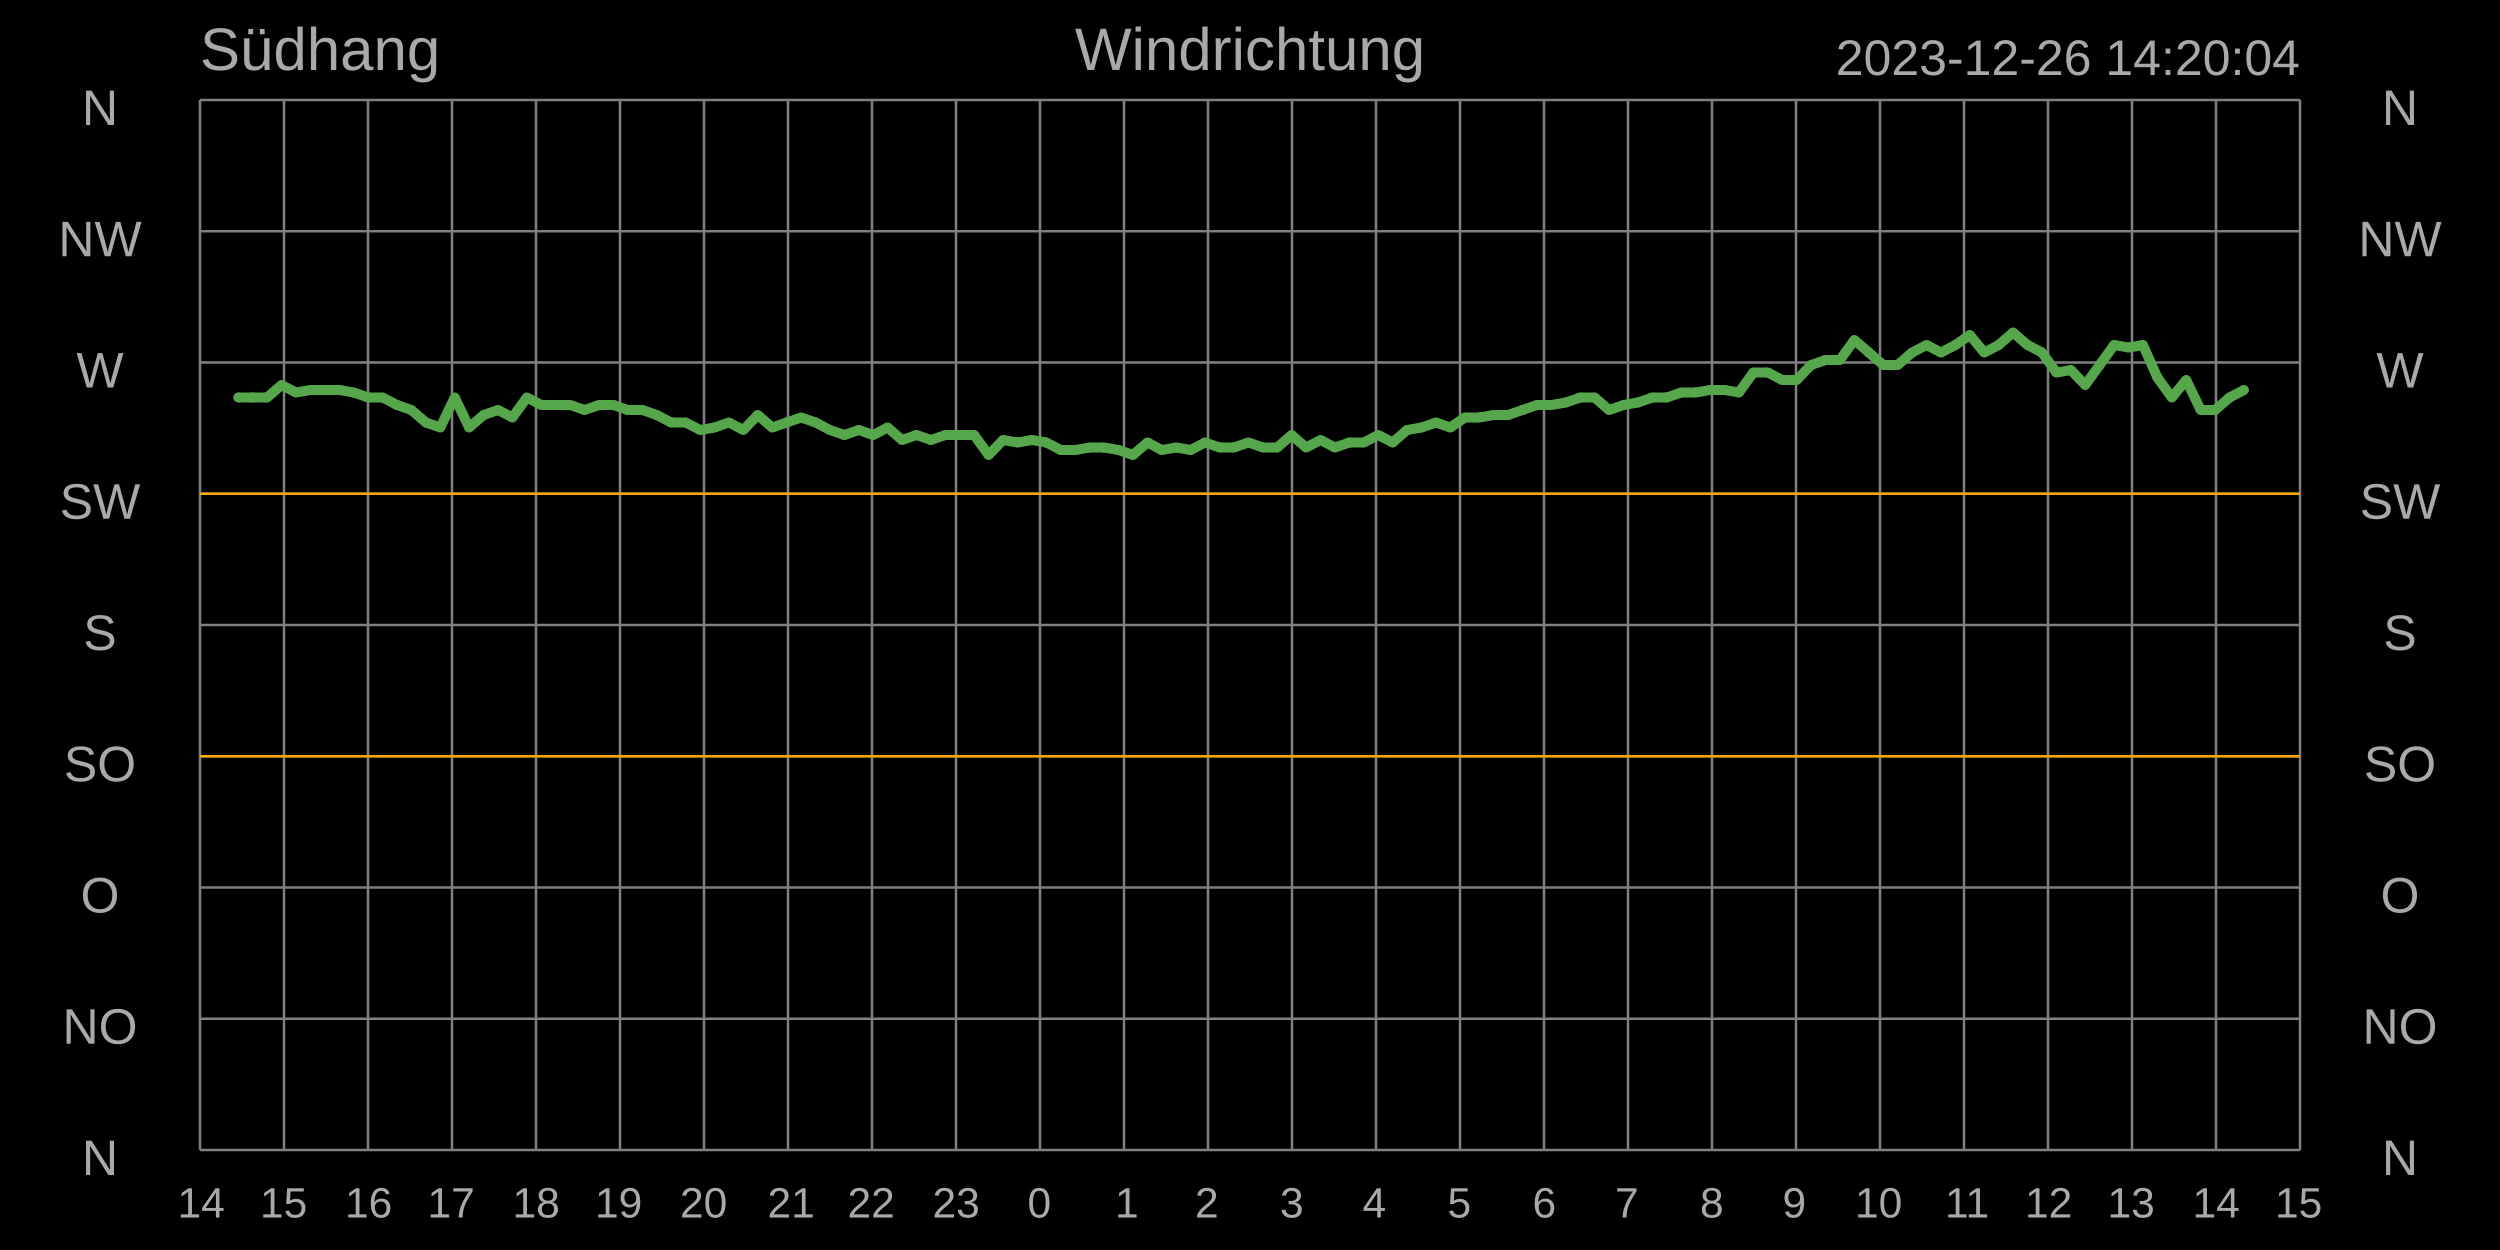
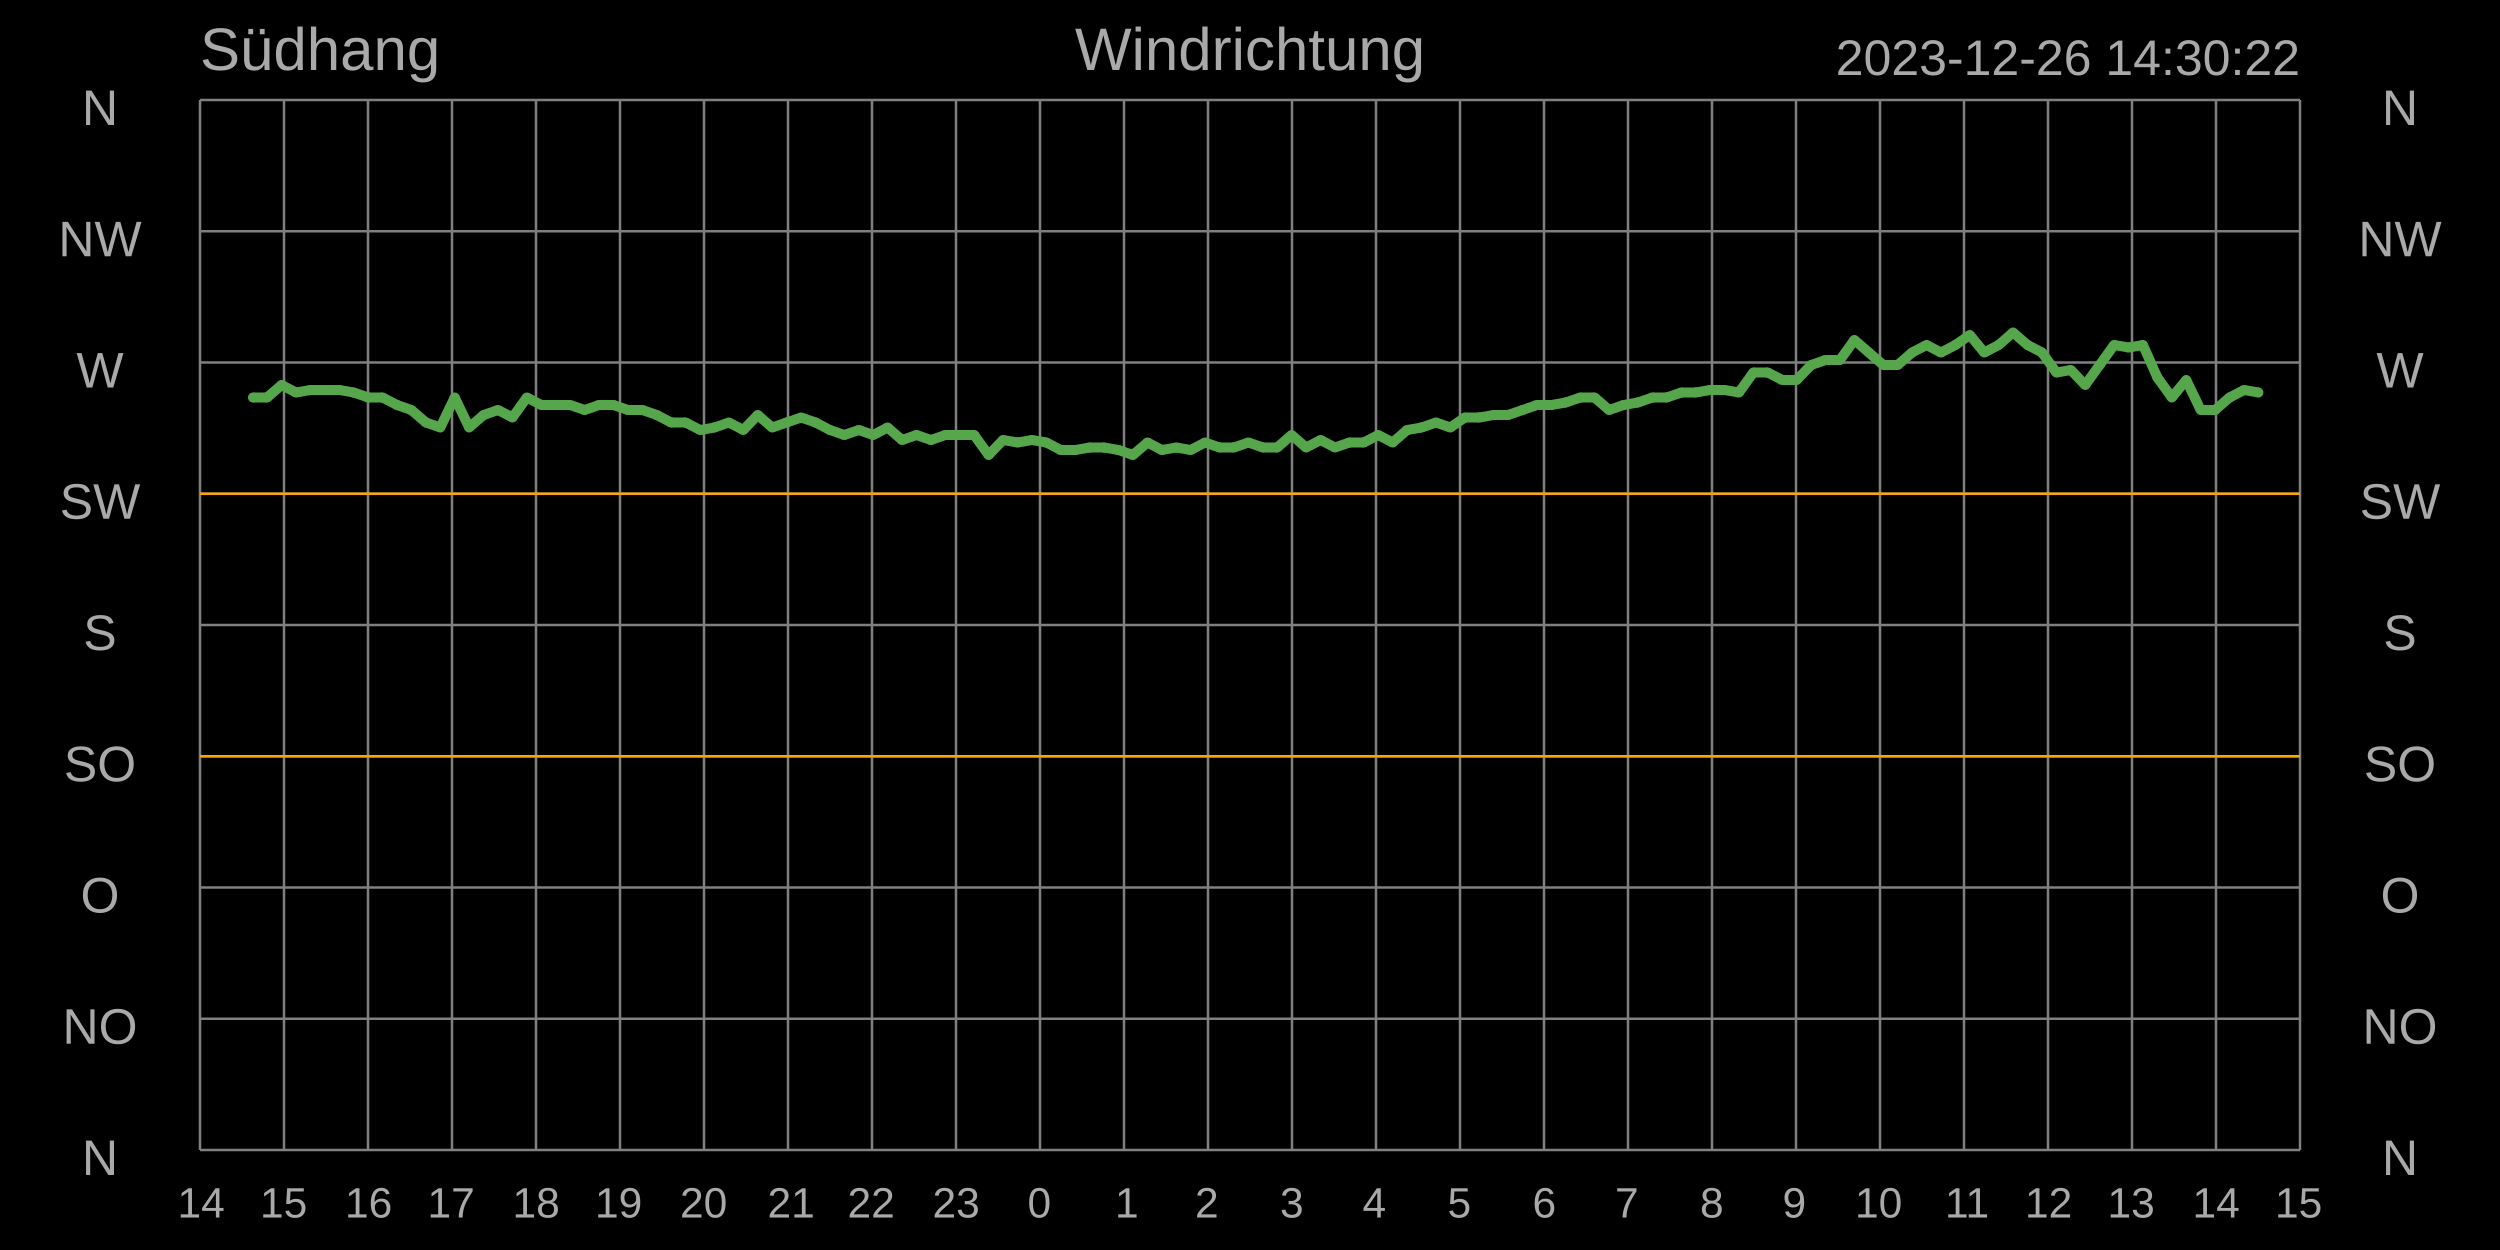
<svg xmlns="http://www.w3.org/2000/svg" baseProfile="full" height="500" version="1.1" width="1000">
  <defs />
  <rect fill="#000000" height="500" width="1000" x="0" y="0" />
  <line stroke="#808080" x1="80" x2="920" y1="40.0" y2="40.0" />
  <line stroke="#808080" x1="80" x2="920" y1="92.5" y2="92.5" />
  <line stroke="#808080" x1="80" x2="920" y1="145.0" y2="145.0" />
  <line stroke="#808080" x1="80" x2="920" y1="197.5" y2="197.5" />
  <line stroke="#808080" x1="80" x2="920" y1="250.0" y2="250.0" />
  <line stroke="#808080" x1="80" x2="920" y1="302.5" y2="302.5" />
  <line stroke="#808080" x1="80" x2="920" y1="355.0" y2="355.0" />
  <line stroke="#808080" x1="80" x2="920" y1="407.5" y2="407.5" />
  <line stroke="#808080" x1="80" x2="920" y1="460.0" y2="460.0" />
  <line stroke="#808080" x1="80.0" x2="80.0" y1="40" y2="460" />
  <line stroke="#808080" x1="113.6" x2="113.6" y1="40" y2="460" />
  <line stroke="#808080" x1="147.2" x2="147.2" y1="40" y2="460" />
  <line stroke="#808080" x1="180.8" x2="180.8" y1="40" y2="460" />
  <line stroke="#808080" x1="214.4" x2="214.4" y1="40" y2="460" />
  <line stroke="#808080" x1="248" x2="248" y1="40" y2="460" />
  <line stroke="#808080" x1="281.6" x2="281.6" y1="40" y2="460" />
  <line stroke="#808080" x1="315.2" x2="315.2" y1="40" y2="460" />
  <line stroke="#808080" x1="348.8" x2="348.8" y1="40" y2="460" />
  <line stroke="#808080" x1="382.4" x2="382.4" y1="40" y2="460" />
  <line stroke="#808080" x1="416" x2="416" y1="40" y2="460" />
  <line stroke="#808080" x1="449.6" x2="449.6" y1="40" y2="460" />
  <line stroke="#808080" x1="483.2" x2="483.2" y1="40" y2="460" />
  <line stroke="#808080" x1="516.8" x2="516.8" y1="40" y2="460" />
  <line stroke="#808080" x1="550.4" x2="550.4" y1="40" y2="460" />
  <line stroke="#808080" x1="584" x2="584" y1="40" y2="460" />
  <line stroke="#808080" x1="617.6" x2="617.6" y1="40" y2="460" />
  <line stroke="#808080" x1="651.2" x2="651.2" y1="40" y2="460" />
  <line stroke="#808080" x1="684.8" x2="684.8" y1="40" y2="460" />
  <line stroke="#808080" x1="718.4" x2="718.4" y1="40" y2="460" />
  <line stroke="#808080" x1="752" x2="752" y1="40" y2="460" />
  <line stroke="#808080" x1="785.6" x2="785.6" y1="40" y2="460" />
  <line stroke="#808080" x1="819.2" x2="819.2" y1="40" y2="460" />
  <line stroke="#808080" x1="852.8" x2="852.8" y1="40" y2="460" />
  <line stroke="#808080" x1="886.4" x2="886.4" y1="40" y2="460" />
  <line stroke="#808080" x1="920" x2="920" y1="40" y2="460" />
  <text fill="#A9A9A9" font-size="20px" style="font-family:Arial" text-anchor="middle" x="40.0" y="50.0"> N</text>
  <text fill="#A9A9A9" font-size="20px" style="font-family:Arial" text-anchor="middle" x="40.0" y="102.5">NW</text>
  <text fill="#A9A9A9" font-size="20px" style="font-family:Arial" text-anchor="middle" x="40.0" y="155.0"> W</text>
  <text fill="#A9A9A9" font-size="20px" style="font-family:Arial" text-anchor="middle" x="40.0" y="207.5">SW</text>
  <text fill="#A9A9A9" font-size="20px" style="font-family:Arial" text-anchor="middle" x="40.0" y="260.0"> S</text>
  <text fill="#A9A9A9" font-size="20px" style="font-family:Arial" text-anchor="middle" x="40.0" y="312.5">SO</text>
  <text fill="#A9A9A9" font-size="20px" style="font-family:Arial" text-anchor="middle" x="40.0" y="365.0"> O</text>
  <text fill="#A9A9A9" font-size="20px" style="font-family:Arial" text-anchor="middle" x="40.0" y="417.5">NO</text>
  <text fill="#A9A9A9" font-size="20px" style="font-family:Arial" text-anchor="middle" x="40.0" y="470.0"> N</text>
  <text fill="#A9A9A9" font-size="20px" style="font-family:Arial" text-anchor="middle" x="960.0" y="50.0"> N</text>
  <text fill="#A9A9A9" font-size="20px" style="font-family:Arial" text-anchor="middle" x="960.0" y="102.5">NW</text>
  <text fill="#A9A9A9" font-size="20px" style="font-family:Arial" text-anchor="middle" x="960.0" y="155.0"> W</text>
  <text fill="#A9A9A9" font-size="20px" style="font-family:Arial" text-anchor="middle" x="960.0" y="207.5">SW</text>
  <text fill="#A9A9A9" font-size="20px" style="font-family:Arial" text-anchor="middle" x="960.0" y="260.0"> S</text>
  <text fill="#A9A9A9" font-size="20px" style="font-family:Arial" text-anchor="middle" x="960.0" y="312.5">SO</text>
  <text fill="#A9A9A9" font-size="20px" style="font-family:Arial" text-anchor="middle" x="960.0" y="365.0"> O</text>
  <text fill="#A9A9A9" font-size="20px" style="font-family:Arial" text-anchor="middle" x="960.0" y="417.5">NO</text>
  <text fill="#A9A9A9" font-size="20px" style="font-family:Arial" text-anchor="middle" x="960.0" y="470.0"> N</text>
  <text fill="#A9A9A9" font-size="17px" style="font-family:Arial" text-anchor="start" x="71" y="487">14</text>
  <text fill="#A9A9A9" font-size="17px" style="font-family:Arial" text-anchor="start" x="104" y="487">15</text>
  <text fill="#A9A9A9" font-size="17px" style="font-family:Arial" text-anchor="start" x="138" y="487">16</text>
  <text fill="#A9A9A9" font-size="17px" style="font-family:Arial" text-anchor="start" x="171" y="487">17</text>
  <text fill="#A9A9A9" font-size="17px" style="font-family:Arial" text-anchor="start" x="205" y="487">18</text>
  <text fill="#A9A9A9" font-size="17px" style="font-family:Arial" text-anchor="start" x="238" y="487">19</text>
  <text fill="#A9A9A9" font-size="17px" style="font-family:Arial" text-anchor="start" x="272" y="487">20</text>
  <text fill="#A9A9A9" font-size="17px" style="font-family:Arial" text-anchor="start" x="307" y="487">21</text>
  <text fill="#A9A9A9" font-size="17px" style="font-family:Arial" text-anchor="start" x="339" y="487">22</text>
  <text fill="#A9A9A9" font-size="17px" style="font-family:Arial" text-anchor="start" x="373" y="487">23</text>
  <text fill="#A9A9A9" font-size="17px" style="font-family:Arial" text-anchor="start" x="411" y="487">0</text>
  <text fill="#A9A9A9" font-size="17px" style="font-family:Arial" text-anchor="start" x="446" y="487">1</text>
  <text fill="#A9A9A9" font-size="17px" style="font-family:Arial" text-anchor="start" x="478" y="487">2</text>
  <text fill="#A9A9A9" font-size="17px" style="font-family:Arial" text-anchor="start" x="512" y="487">3</text>
  <text fill="#A9A9A9" font-size="17px" style="font-family:Arial" text-anchor="start" x="545" y="487">4</text>
  <text fill="#A9A9A9" font-size="17px" style="font-family:Arial" text-anchor="start" x="579" y="487">5</text>
  <text fill="#A9A9A9" font-size="17px" style="font-family:Arial" text-anchor="start" x="613" y="487">6</text>
  <text fill="#A9A9A9" font-size="17px" style="font-family:Arial" text-anchor="start" x="646" y="487">7</text>
  <text fill="#A9A9A9" font-size="17px" style="font-family:Arial" text-anchor="start" x="680" y="487">8</text>
  <text fill="#A9A9A9" font-size="17px" style="font-family:Arial" text-anchor="start" x="713" y="487">9</text>
  <text fill="#A9A9A9" font-size="17px" style="font-family:Arial" text-anchor="start" x="742" y="487">10</text>
  <text fill="#A9A9A9" font-size="17px" style="font-family:Arial" text-anchor="start" x="778" y="487">11</text>
  <text fill="#A9A9A9" font-size="17px" style="font-family:Arial" text-anchor="start" x="810" y="487">12</text>
  <text fill="#A9A9A9" font-size="17px" style="font-family:Arial" text-anchor="start" x="843" y="487">13</text>
  <text fill="#A9A9A9" font-size="17px" style="font-family:Arial" text-anchor="start" x="877" y="487">14</text>
  <text fill="#A9A9A9" font-size="17px" style="font-family:Arial" text-anchor="start" x="910" y="487">15</text>
  <line stroke="#FFA500" x1="80" x2="920" y1="302.5" y2="302.5" />
  <line stroke="#FFA500" x1="80" x2="920" y1="197.5" y2="197.5" />
-   <circle cx="95.307" cy="159" fill="#56a64b" r="2" />
  <circle cx="101.196" cy="159" fill="#56a64b" r="2" />
  <circle cx="106.852" cy="159" fill="#56a64b" r="2" />
  <circle cx="112.62" cy="154" fill="#56a64b" r="2" />
  <circle cx="118.397" cy="157" fill="#56a64b" r="2" />
  <circle cx="124.165" cy="156" fill="#56a64b" r="2" />
  <circle cx="129.943" cy="156" fill="#56a64b" r="2" />
  <circle cx="135.711" cy="156" fill="#56a64b" r="2" />
  <circle cx="141.479" cy="157" fill="#56a64b" r="2" />
  <circle cx="147.256" cy="159" fill="#56a64b" r="2" />
  <circle cx="153.024" cy="159" fill="#56a64b" r="2" />
  <circle cx="158.801" cy="162" fill="#56a64b" r="2" />
  <circle cx="164.569" cy="164" fill="#56a64b" r="2" />
  <circle cx="170.347" cy="169" fill="#56a64b" r="2" />
  <circle cx="176.115" cy="171" fill="#56a64b" r="2" />
  <circle cx="181.883" cy="159" fill="#56a64b" r="2" />
  <circle cx="187.66" cy="171" fill="#56a64b" r="2" />
  <circle cx="193.428" cy="166" fill="#56a64b" r="2" />
  <circle cx="199.205" cy="164" fill="#56a64b" r="2" />
  <circle cx="204.973" cy="167" fill="#56a64b" r="2" />
  <circle cx="210.741" cy="159" fill="#56a64b" r="2" />
  <circle cx="216.519" cy="162" fill="#56a64b" r="2" />
  <circle cx="222.287" cy="162" fill="#56a64b" r="2" />
  <circle cx="228.064" cy="162" fill="#56a64b" r="2" />
  <circle cx="233.832" cy="164" fill="#56a64b" r="2" />
  <circle cx="239.6" cy="162" fill="#56a64b" r="2" />
  <circle cx="245.377" cy="162" fill="#56a64b" r="2" />
  <circle cx="251.145" cy="164" fill="#56a64b" r="2" />
  <circle cx="256.923" cy="164" fill="#56a64b" r="2" />
  <circle cx="262.691" cy="166" fill="#56a64b" r="2" />
  <circle cx="268.459" cy="169" fill="#56a64b" r="2" />
  <circle cx="274.236" cy="169" fill="#56a64b" r="2" />
  <circle cx="280.069" cy="172" fill="#56a64b" r="2" />
  <circle cx="285.781" cy="171" fill="#56a64b" r="2" />
  <circle cx="291.549" cy="169" fill="#56a64b" r="2" />
  <circle cx="297.327" cy="172" fill="#56a64b" r="2" />
  <circle cx="303.095" cy="166" fill="#56a64b" r="2" />
  <circle cx="308.863" cy="171" fill="#56a64b" r="2" />
  <circle cx="314.64" cy="169" fill="#56a64b" r="2" />
  <circle cx="320.408" cy="167" fill="#56a64b" r="2" />
  <circle cx="326.241" cy="169" fill="#56a64b" r="2" />
  <circle cx="331.953" cy="172" fill="#56a64b" r="2" />
  <circle cx="337.721" cy="174" fill="#56a64b" r="2" />
  <circle cx="343.499" cy="172" fill="#56a64b" r="2" />
  <circle cx="349.267" cy="174" fill="#56a64b" r="2" />
  <circle cx="355.044" cy="171" fill="#56a64b" r="2" />
  <circle cx="360.812" cy="176" fill="#56a64b" r="2" />
  <circle cx="366.58" cy="174" fill="#56a64b" r="2" />
  <circle cx="372.357" cy="176" fill="#56a64b" r="2" />
  <circle cx="378.125" cy="174" fill="#56a64b" r="2" />
  <circle cx="383.903" cy="174" fill="#56a64b" r="2" />
  <circle cx="389.671" cy="174" fill="#56a64b" r="2" />
  <circle cx="395.439" cy="182" fill="#56a64b" r="2" />
  <circle cx="401.216" cy="176" fill="#56a64b" r="2" />
  <circle cx="406.984" cy="177" fill="#56a64b" r="2" />
  <circle cx="412.761" cy="176" fill="#56a64b" r="2" />
  <circle cx="418.529" cy="177" fill="#56a64b" r="2" />
  <circle cx="424.297" cy="180" fill="#56a64b" r="2" />
  <circle cx="430.075" cy="180" fill="#56a64b" r="2" />
  <circle cx="435.843" cy="179" fill="#56a64b" r="2" />
  <circle cx="441.62" cy="179" fill="#56a64b" r="2" />
  <circle cx="447.388" cy="180" fill="#56a64b" r="2" />
  <circle cx="453.156" cy="182" fill="#56a64b" r="2" />
  <circle cx="458.999" cy="177" fill="#56a64b" r="2" />
  <circle cx="464.701" cy="180" fill="#56a64b" r="2" />
  <circle cx="470.479" cy="179" fill="#56a64b" r="2" />
  <circle cx="476.247" cy="180" fill="#56a64b" r="2" />
  <circle cx="482.015" cy="177" fill="#56a64b" r="2" />
  <circle cx="487.792" cy="179" fill="#56a64b" r="2" />
  <circle cx="493.56" cy="179" fill="#56a64b" r="2" />
  <circle cx="499.337" cy="177" fill="#56a64b" r="2" />
  <circle cx="505.105" cy="179" fill="#56a64b" r="2" />
  <circle cx="510.883" cy="179" fill="#56a64b" r="2" />
  <circle cx="516.651" cy="174" fill="#56a64b" r="2" />
  <circle cx="522.419" cy="179" fill="#56a64b" r="2" />
  <circle cx="528.252" cy="176" fill="#56a64b" r="2" />
  <circle cx="533.964" cy="179" fill="#56a64b" r="2" />
  <circle cx="539.741" cy="177" fill="#56a64b" r="2" />
  <circle cx="545.509" cy="177" fill="#56a64b" r="2" />
  <circle cx="551.277" cy="174" fill="#56a64b" r="2" />
  <circle cx="557.055" cy="177" fill="#56a64b" r="2" />
  <circle cx="562.823" cy="172" fill="#56a64b" r="2" />
  <circle cx="568.6" cy="171" fill="#56a64b" r="2" />
  <circle cx="574.368" cy="169" fill="#56a64b" r="2" />
  <circle cx="580.136" cy="171" fill="#56a64b" r="2" />
  <circle cx="585.913" cy="167" fill="#56a64b" r="2" />
  <circle cx="591.681" cy="167" fill="#56a64b" r="2" />
  <circle cx="597.449" cy="166" fill="#56a64b" r="2" />
  <circle cx="603.227" cy="166" fill="#56a64b" r="2" />
  <circle cx="608.995" cy="164" fill="#56a64b" r="2" />
  <circle cx="614.772" cy="162" fill="#56a64b" r="2" />
  <circle cx="620.54" cy="162" fill="#56a64b" r="2" />
  <circle cx="626.308" cy="161" fill="#56a64b" r="2" />
  <circle cx="632.085" cy="159" fill="#56a64b" r="2" />
  <circle cx="637.853" cy="159" fill="#56a64b" r="2" />
  <circle cx="643.631" cy="164" fill="#56a64b" r="2" />
  <circle cx="649.399" cy="162" fill="#56a64b" r="2" />
  <circle cx="655.167" cy="161" fill="#56a64b" r="2" />
  <circle cx="660.944" cy="159" fill="#56a64b" r="2" />
  <circle cx="666.712" cy="159" fill="#56a64b" r="2" />
  <circle cx="672.489" cy="157" fill="#56a64b" r="2" />
  <circle cx="678.257" cy="157" fill="#56a64b" r="2" />
  <circle cx="684.025" cy="156" fill="#56a64b" r="2" />
  <circle cx="689.803" cy="156" fill="#56a64b" r="2" />
  <circle cx="695.571" cy="157" fill="#56a64b" r="2" />
  <circle cx="701.348" cy="149" fill="#56a64b" r="2" />
  <circle cx="707.116" cy="149" fill="#56a64b" r="2" />
  <circle cx="712.884" cy="152" fill="#56a64b" r="2" />
  <circle cx="718.661" cy="152" fill="#56a64b" r="2" />
  <circle cx="724.429" cy="146" fill="#56a64b" r="2" />
  <circle cx="730.207" cy="144" fill="#56a64b" r="2" />
  <circle cx="735.975" cy="144" fill="#56a64b" r="2" />
  <circle cx="741.743" cy="136" fill="#56a64b" r="2" />
  <circle cx="747.52" cy="141" fill="#56a64b" r="2" />
  <circle cx="753.288" cy="146" fill="#56a64b" r="2" />
  <circle cx="759.065" cy="146" fill="#56a64b" r="2" />
  <circle cx="764.833" cy="141" fill="#56a64b" r="2" />
  <circle cx="770.611" cy="138" fill="#56a64b" r="2" />
  <circle cx="776.379" cy="141" fill="#56a64b" r="2" />
  <circle cx="782.147" cy="138" fill="#56a64b" r="2" />
  <circle cx="787.924" cy="134" fill="#56a64b" r="2" />
  <circle cx="793.692" cy="141" fill="#56a64b" r="2" />
  <circle cx="799.469" cy="138" fill="#56a64b" r="2" />
  <circle cx="805.237" cy="133" fill="#56a64b" r="2" />
  <circle cx="811.005" cy="138" fill="#56a64b" r="2" />
  <circle cx="816.783" cy="141" fill="#56a64b" r="2" />
  <circle cx="822.551" cy="149" fill="#56a64b" r="2" />
  <circle cx="828.328" cy="148" fill="#56a64b" r="2" />
  <circle cx="834.096" cy="154" fill="#56a64b" r="2" />
  <circle cx="839.864" cy="146" fill="#56a64b" r="2" />
  <circle cx="845.641" cy="138" fill="#56a64b" r="2" />
  <circle cx="851.409" cy="139" fill="#56a64b" r="2" />
  <circle cx="857.187" cy="138" fill="#56a64b" r="2" />
  <circle cx="862.955" cy="151" fill="#56a64b" r="2" />
  <circle cx="868.723" cy="159" fill="#56a64b" r="2" />
  <circle cx="874.5" cy="152" fill="#56a64b" r="2" />
  <circle cx="880.268" cy="164" fill="#56a64b" r="2" />
  <circle cx="886.045" cy="164" fill="#56a64b" r="2" />
  <circle cx="891.813" cy="159" fill="#56a64b" r="2" />
  <circle cx="897.581" cy="156" fill="#56a64b" r="2" />
-   <line stroke="#56a64b" stroke-width="4" x1="95.307" x2="101.196" y1="159" y2="159" />
+   <circle cx="903.359" cy="157" fill="#56a64b" r="2" />
  <line stroke="#56a64b" stroke-width="4" x1="101.196" x2="106.852" y1="159" y2="159" />
  <line stroke="#56a64b" stroke-width="4" x1="106.852" x2="112.62" y1="159" y2="154" />
  <line stroke="#56a64b" stroke-width="4" x1="112.62" x2="118.397" y1="154" y2="157" />
  <line stroke="#56a64b" stroke-width="4" x1="118.397" x2="124.165" y1="157" y2="156" />
  <line stroke="#56a64b" stroke-width="4" x1="124.165" x2="129.943" y1="156" y2="156" />
  <line stroke="#56a64b" stroke-width="4" x1="129.943" x2="135.711" y1="156" y2="156" />
  <line stroke="#56a64b" stroke-width="4" x1="135.711" x2="141.479" y1="156" y2="157" />
  <line stroke="#56a64b" stroke-width="4" x1="141.479" x2="147.256" y1="157" y2="159" />
  <line stroke="#56a64b" stroke-width="4" x1="147.256" x2="153.024" y1="159" y2="159" />
  <line stroke="#56a64b" stroke-width="4" x1="153.024" x2="158.801" y1="159" y2="162" />
  <line stroke="#56a64b" stroke-width="4" x1="158.801" x2="164.569" y1="162" y2="164" />
  <line stroke="#56a64b" stroke-width="4" x1="164.569" x2="170.347" y1="164" y2="169" />
  <line stroke="#56a64b" stroke-width="4" x1="170.347" x2="176.115" y1="169" y2="171" />
  <line stroke="#56a64b" stroke-width="4" x1="176.115" x2="181.883" y1="171" y2="159" />
  <line stroke="#56a64b" stroke-width="4" x1="181.883" x2="187.66" y1="159" y2="171" />
  <line stroke="#56a64b" stroke-width="4" x1="187.66" x2="193.428" y1="171" y2="166" />
  <line stroke="#56a64b" stroke-width="4" x1="193.428" x2="199.205" y1="166" y2="164" />
  <line stroke="#56a64b" stroke-width="4" x1="199.205" x2="204.973" y1="164" y2="167" />
  <line stroke="#56a64b" stroke-width="4" x1="204.973" x2="210.741" y1="167" y2="159" />
  <line stroke="#56a64b" stroke-width="4" x1="210.741" x2="216.519" y1="159" y2="162" />
  <line stroke="#56a64b" stroke-width="4" x1="216.519" x2="222.287" y1="162" y2="162" />
  <line stroke="#56a64b" stroke-width="4" x1="222.287" x2="228.064" y1="162" y2="162" />
  <line stroke="#56a64b" stroke-width="4" x1="228.064" x2="233.832" y1="162" y2="164" />
  <line stroke="#56a64b" stroke-width="4" x1="233.832" x2="239.6" y1="164" y2="162" />
  <line stroke="#56a64b" stroke-width="4" x1="239.6" x2="245.377" y1="162" y2="162" />
  <line stroke="#56a64b" stroke-width="4" x1="245.377" x2="251.145" y1="162" y2="164" />
  <line stroke="#56a64b" stroke-width="4" x1="251.145" x2="256.923" y1="164" y2="164" />
  <line stroke="#56a64b" stroke-width="4" x1="256.923" x2="262.691" y1="164" y2="166" />
  <line stroke="#56a64b" stroke-width="4" x1="262.691" x2="268.459" y1="166" y2="169" />
  <line stroke="#56a64b" stroke-width="4" x1="268.459" x2="274.236" y1="169" y2="169" />
  <line stroke="#56a64b" stroke-width="4" x1="274.236" x2="280.069" y1="169" y2="172" />
  <line stroke="#56a64b" stroke-width="4" x1="280.069" x2="285.781" y1="172" y2="171" />
  <line stroke="#56a64b" stroke-width="4" x1="285.781" x2="291.549" y1="171" y2="169" />
  <line stroke="#56a64b" stroke-width="4" x1="291.549" x2="297.327" y1="169" y2="172" />
  <line stroke="#56a64b" stroke-width="4" x1="297.327" x2="303.095" y1="172" y2="166" />
  <line stroke="#56a64b" stroke-width="4" x1="303.095" x2="308.863" y1="166" y2="171" />
  <line stroke="#56a64b" stroke-width="4" x1="308.863" x2="314.64" y1="171" y2="169" />
  <line stroke="#56a64b" stroke-width="4" x1="314.64" x2="320.408" y1="169" y2="167" />
  <line stroke="#56a64b" stroke-width="4" x1="320.408" x2="326.241" y1="167" y2="169" />
  <line stroke="#56a64b" stroke-width="4" x1="326.241" x2="331.953" y1="169" y2="172" />
  <line stroke="#56a64b" stroke-width="4" x1="331.953" x2="337.721" y1="172" y2="174" />
  <line stroke="#56a64b" stroke-width="4" x1="337.721" x2="343.499" y1="174" y2="172" />
  <line stroke="#56a64b" stroke-width="4" x1="343.499" x2="349.267" y1="172" y2="174" />
  <line stroke="#56a64b" stroke-width="4" x1="349.267" x2="355.044" y1="174" y2="171" />
  <line stroke="#56a64b" stroke-width="4" x1="355.044" x2="360.812" y1="171" y2="176" />
  <line stroke="#56a64b" stroke-width="4" x1="360.812" x2="366.58" y1="176" y2="174" />
  <line stroke="#56a64b" stroke-width="4" x1="366.58" x2="372.357" y1="174" y2="176" />
  <line stroke="#56a64b" stroke-width="4" x1="372.357" x2="378.125" y1="176" y2="174" />
  <line stroke="#56a64b" stroke-width="4" x1="378.125" x2="383.903" y1="174" y2="174" />
  <line stroke="#56a64b" stroke-width="4" x1="383.903" x2="389.671" y1="174" y2="174" />
  <line stroke="#56a64b" stroke-width="4" x1="389.671" x2="395.439" y1="174" y2="182" />
  <line stroke="#56a64b" stroke-width="4" x1="395.439" x2="401.216" y1="182" y2="176" />
  <line stroke="#56a64b" stroke-width="4" x1="401.216" x2="406.984" y1="176" y2="177" />
  <line stroke="#56a64b" stroke-width="4" x1="406.984" x2="412.761" y1="177" y2="176" />
  <line stroke="#56a64b" stroke-width="4" x1="412.761" x2="418.529" y1="176" y2="177" />
  <line stroke="#56a64b" stroke-width="4" x1="418.529" x2="424.297" y1="177" y2="180" />
  <line stroke="#56a64b" stroke-width="4" x1="424.297" x2="430.075" y1="180" y2="180" />
  <line stroke="#56a64b" stroke-width="4" x1="430.075" x2="435.843" y1="180" y2="179" />
  <line stroke="#56a64b" stroke-width="4" x1="435.843" x2="441.62" y1="179" y2="179" />
  <line stroke="#56a64b" stroke-width="4" x1="441.62" x2="447.388" y1="179" y2="180" />
  <line stroke="#56a64b" stroke-width="4" x1="447.388" x2="453.156" y1="180" y2="182" />
  <line stroke="#56a64b" stroke-width="4" x1="453.156" x2="458.999" y1="182" y2="177" />
  <line stroke="#56a64b" stroke-width="4" x1="458.999" x2="464.701" y1="177" y2="180" />
  <line stroke="#56a64b" stroke-width="4" x1="464.701" x2="470.479" y1="180" y2="179" />
  <line stroke="#56a64b" stroke-width="4" x1="470.479" x2="476.247" y1="179" y2="180" />
  <line stroke="#56a64b" stroke-width="4" x1="476.247" x2="482.015" y1="180" y2="177" />
  <line stroke="#56a64b" stroke-width="4" x1="482.015" x2="487.792" y1="177" y2="179" />
  <line stroke="#56a64b" stroke-width="4" x1="487.792" x2="493.56" y1="179" y2="179" />
  <line stroke="#56a64b" stroke-width="4" x1="493.56" x2="499.337" y1="179" y2="177" />
  <line stroke="#56a64b" stroke-width="4" x1="499.337" x2="505.105" y1="177" y2="179" />
  <line stroke="#56a64b" stroke-width="4" x1="505.105" x2="510.883" y1="179" y2="179" />
  <line stroke="#56a64b" stroke-width="4" x1="510.883" x2="516.651" y1="179" y2="174" />
  <line stroke="#56a64b" stroke-width="4" x1="516.651" x2="522.419" y1="174" y2="179" />
  <line stroke="#56a64b" stroke-width="4" x1="522.419" x2="528.252" y1="179" y2="176" />
  <line stroke="#56a64b" stroke-width="4" x1="528.252" x2="533.964" y1="176" y2="179" />
  <line stroke="#56a64b" stroke-width="4" x1="533.964" x2="539.741" y1="179" y2="177" />
  <line stroke="#56a64b" stroke-width="4" x1="539.741" x2="545.509" y1="177" y2="177" />
  <line stroke="#56a64b" stroke-width="4" x1="545.509" x2="551.277" y1="177" y2="174" />
  <line stroke="#56a64b" stroke-width="4" x1="551.277" x2="557.055" y1="174" y2="177" />
  <line stroke="#56a64b" stroke-width="4" x1="557.055" x2="562.823" y1="177" y2="172" />
  <line stroke="#56a64b" stroke-width="4" x1="562.823" x2="568.6" y1="172" y2="171" />
  <line stroke="#56a64b" stroke-width="4" x1="568.6" x2="574.368" y1="171" y2="169" />
  <line stroke="#56a64b" stroke-width="4" x1="574.368" x2="580.136" y1="169" y2="171" />
  <line stroke="#56a64b" stroke-width="4" x1="580.136" x2="585.913" y1="171" y2="167" />
  <line stroke="#56a64b" stroke-width="4" x1="585.913" x2="591.681" y1="167" y2="167" />
  <line stroke="#56a64b" stroke-width="4" x1="591.681" x2="597.449" y1="167" y2="166" />
  <line stroke="#56a64b" stroke-width="4" x1="597.449" x2="603.227" y1="166" y2="166" />
  <line stroke="#56a64b" stroke-width="4" x1="603.227" x2="608.995" y1="166" y2="164" />
  <line stroke="#56a64b" stroke-width="4" x1="608.995" x2="614.772" y1="164" y2="162" />
  <line stroke="#56a64b" stroke-width="4" x1="614.772" x2="620.54" y1="162" y2="162" />
  <line stroke="#56a64b" stroke-width="4" x1="620.54" x2="626.308" y1="162" y2="161" />
  <line stroke="#56a64b" stroke-width="4" x1="626.308" x2="632.085" y1="161" y2="159" />
  <line stroke="#56a64b" stroke-width="4" x1="632.085" x2="637.853" y1="159" y2="159" />
  <line stroke="#56a64b" stroke-width="4" x1="637.853" x2="643.631" y1="159" y2="164" />
  <line stroke="#56a64b" stroke-width="4" x1="643.631" x2="649.399" y1="164" y2="162" />
  <line stroke="#56a64b" stroke-width="4" x1="649.399" x2="655.167" y1="162" y2="161" />
  <line stroke="#56a64b" stroke-width="4" x1="655.167" x2="660.944" y1="161" y2="159" />
  <line stroke="#56a64b" stroke-width="4" x1="660.944" x2="666.712" y1="159" y2="159" />
  <line stroke="#56a64b" stroke-width="4" x1="666.712" x2="672.489" y1="159" y2="157" />
  <line stroke="#56a64b" stroke-width="4" x1="672.489" x2="678.257" y1="157" y2="157" />
  <line stroke="#56a64b" stroke-width="4" x1="678.257" x2="684.025" y1="157" y2="156" />
  <line stroke="#56a64b" stroke-width="4" x1="684.025" x2="689.803" y1="156" y2="156" />
  <line stroke="#56a64b" stroke-width="4" x1="689.803" x2="695.571" y1="156" y2="157" />
  <line stroke="#56a64b" stroke-width="4" x1="695.571" x2="701.348" y1="157" y2="149" />
  <line stroke="#56a64b" stroke-width="4" x1="701.348" x2="707.116" y1="149" y2="149" />
  <line stroke="#56a64b" stroke-width="4" x1="707.116" x2="712.884" y1="149" y2="152" />
  <line stroke="#56a64b" stroke-width="4" x1="712.884" x2="718.661" y1="152" y2="152" />
  <line stroke="#56a64b" stroke-width="4" x1="718.661" x2="724.429" y1="152" y2="146" />
  <line stroke="#56a64b" stroke-width="4" x1="724.429" x2="730.207" y1="146" y2="144" />
  <line stroke="#56a64b" stroke-width="4" x1="730.207" x2="735.975" y1="144" y2="144" />
  <line stroke="#56a64b" stroke-width="4" x1="735.975" x2="741.743" y1="144" y2="136" />
  <line stroke="#56a64b" stroke-width="4" x1="741.743" x2="747.52" y1="136" y2="141" />
  <line stroke="#56a64b" stroke-width="4" x1="747.52" x2="753.288" y1="141" y2="146" />
  <line stroke="#56a64b" stroke-width="4" x1="753.288" x2="759.065" y1="146" y2="146" />
  <line stroke="#56a64b" stroke-width="4" x1="759.065" x2="764.833" y1="146" y2="141" />
  <line stroke="#56a64b" stroke-width="4" x1="764.833" x2="770.611" y1="141" y2="138" />
  <line stroke="#56a64b" stroke-width="4" x1="770.611" x2="776.379" y1="138" y2="141" />
  <line stroke="#56a64b" stroke-width="4" x1="776.379" x2="782.147" y1="141" y2="138" />
  <line stroke="#56a64b" stroke-width="4" x1="782.147" x2="787.924" y1="138" y2="134" />
  <line stroke="#56a64b" stroke-width="4" x1="787.924" x2="793.692" y1="134" y2="141" />
  <line stroke="#56a64b" stroke-width="4" x1="793.692" x2="799.469" y1="141" y2="138" />
  <line stroke="#56a64b" stroke-width="4" x1="799.469" x2="805.237" y1="138" y2="133" />
  <line stroke="#56a64b" stroke-width="4" x1="805.237" x2="811.005" y1="133" y2="138" />
  <line stroke="#56a64b" stroke-width="4" x1="811.005" x2="816.783" y1="138" y2="141" />
  <line stroke="#56a64b" stroke-width="4" x1="816.783" x2="822.551" y1="141" y2="149" />
  <line stroke="#56a64b" stroke-width="4" x1="822.551" x2="828.328" y1="149" y2="148" />
  <line stroke="#56a64b" stroke-width="4" x1="828.328" x2="834.096" y1="148" y2="154" />
  <line stroke="#56a64b" stroke-width="4" x1="834.096" x2="839.864" y1="154" y2="146" />
  <line stroke="#56a64b" stroke-width="4" x1="839.864" x2="845.641" y1="146" y2="138" />
  <line stroke="#56a64b" stroke-width="4" x1="845.641" x2="851.409" y1="138" y2="139" />
  <line stroke="#56a64b" stroke-width="4" x1="851.409" x2="857.187" y1="139" y2="138" />
  <line stroke="#56a64b" stroke-width="4" x1="857.187" x2="862.955" y1="138" y2="151" />
  <line stroke="#56a64b" stroke-width="4" x1="862.955" x2="868.723" y1="151" y2="159" />
  <line stroke="#56a64b" stroke-width="4" x1="868.723" x2="874.5" y1="159" y2="152" />
  <line stroke="#56a64b" stroke-width="4" x1="874.5" x2="880.268" y1="152" y2="164" />
  <line stroke="#56a64b" stroke-width="4" x1="880.268" x2="886.045" y1="164" y2="164" />
  <line stroke="#56a64b" stroke-width="4" x1="886.045" x2="891.813" y1="164" y2="159" />
  <line stroke="#56a64b" stroke-width="4" x1="891.813" x2="897.581" y1="159" y2="156" />
-   <text fill="#A9A9A9" font-size="20px" style="font-family:Arial" text-anchor="end" x="920" y="30.0">2023-12-26 14:20:04</text>
+   <line stroke="#56a64b" stroke-width="4" x1="897.581" x2="903.359" y1="156" y2="157" />
+   <text fill="#A9A9A9" font-size="20px" style="font-family:Arial" text-anchor="end" x="920" y="30.0">2023-12-26 14:30:22</text>
  <text fill="#A9A9A9" font-size="24px" style="font-family:Arial" text-anchor="middle" x="500.0" y="28.0">Windrichtung</text>
  <text fill="#A9A9A9" font-size="24px" style="font-family:Arial" text-anchor="start" x="80" y="28.0">Südhang</text>
</svg>
